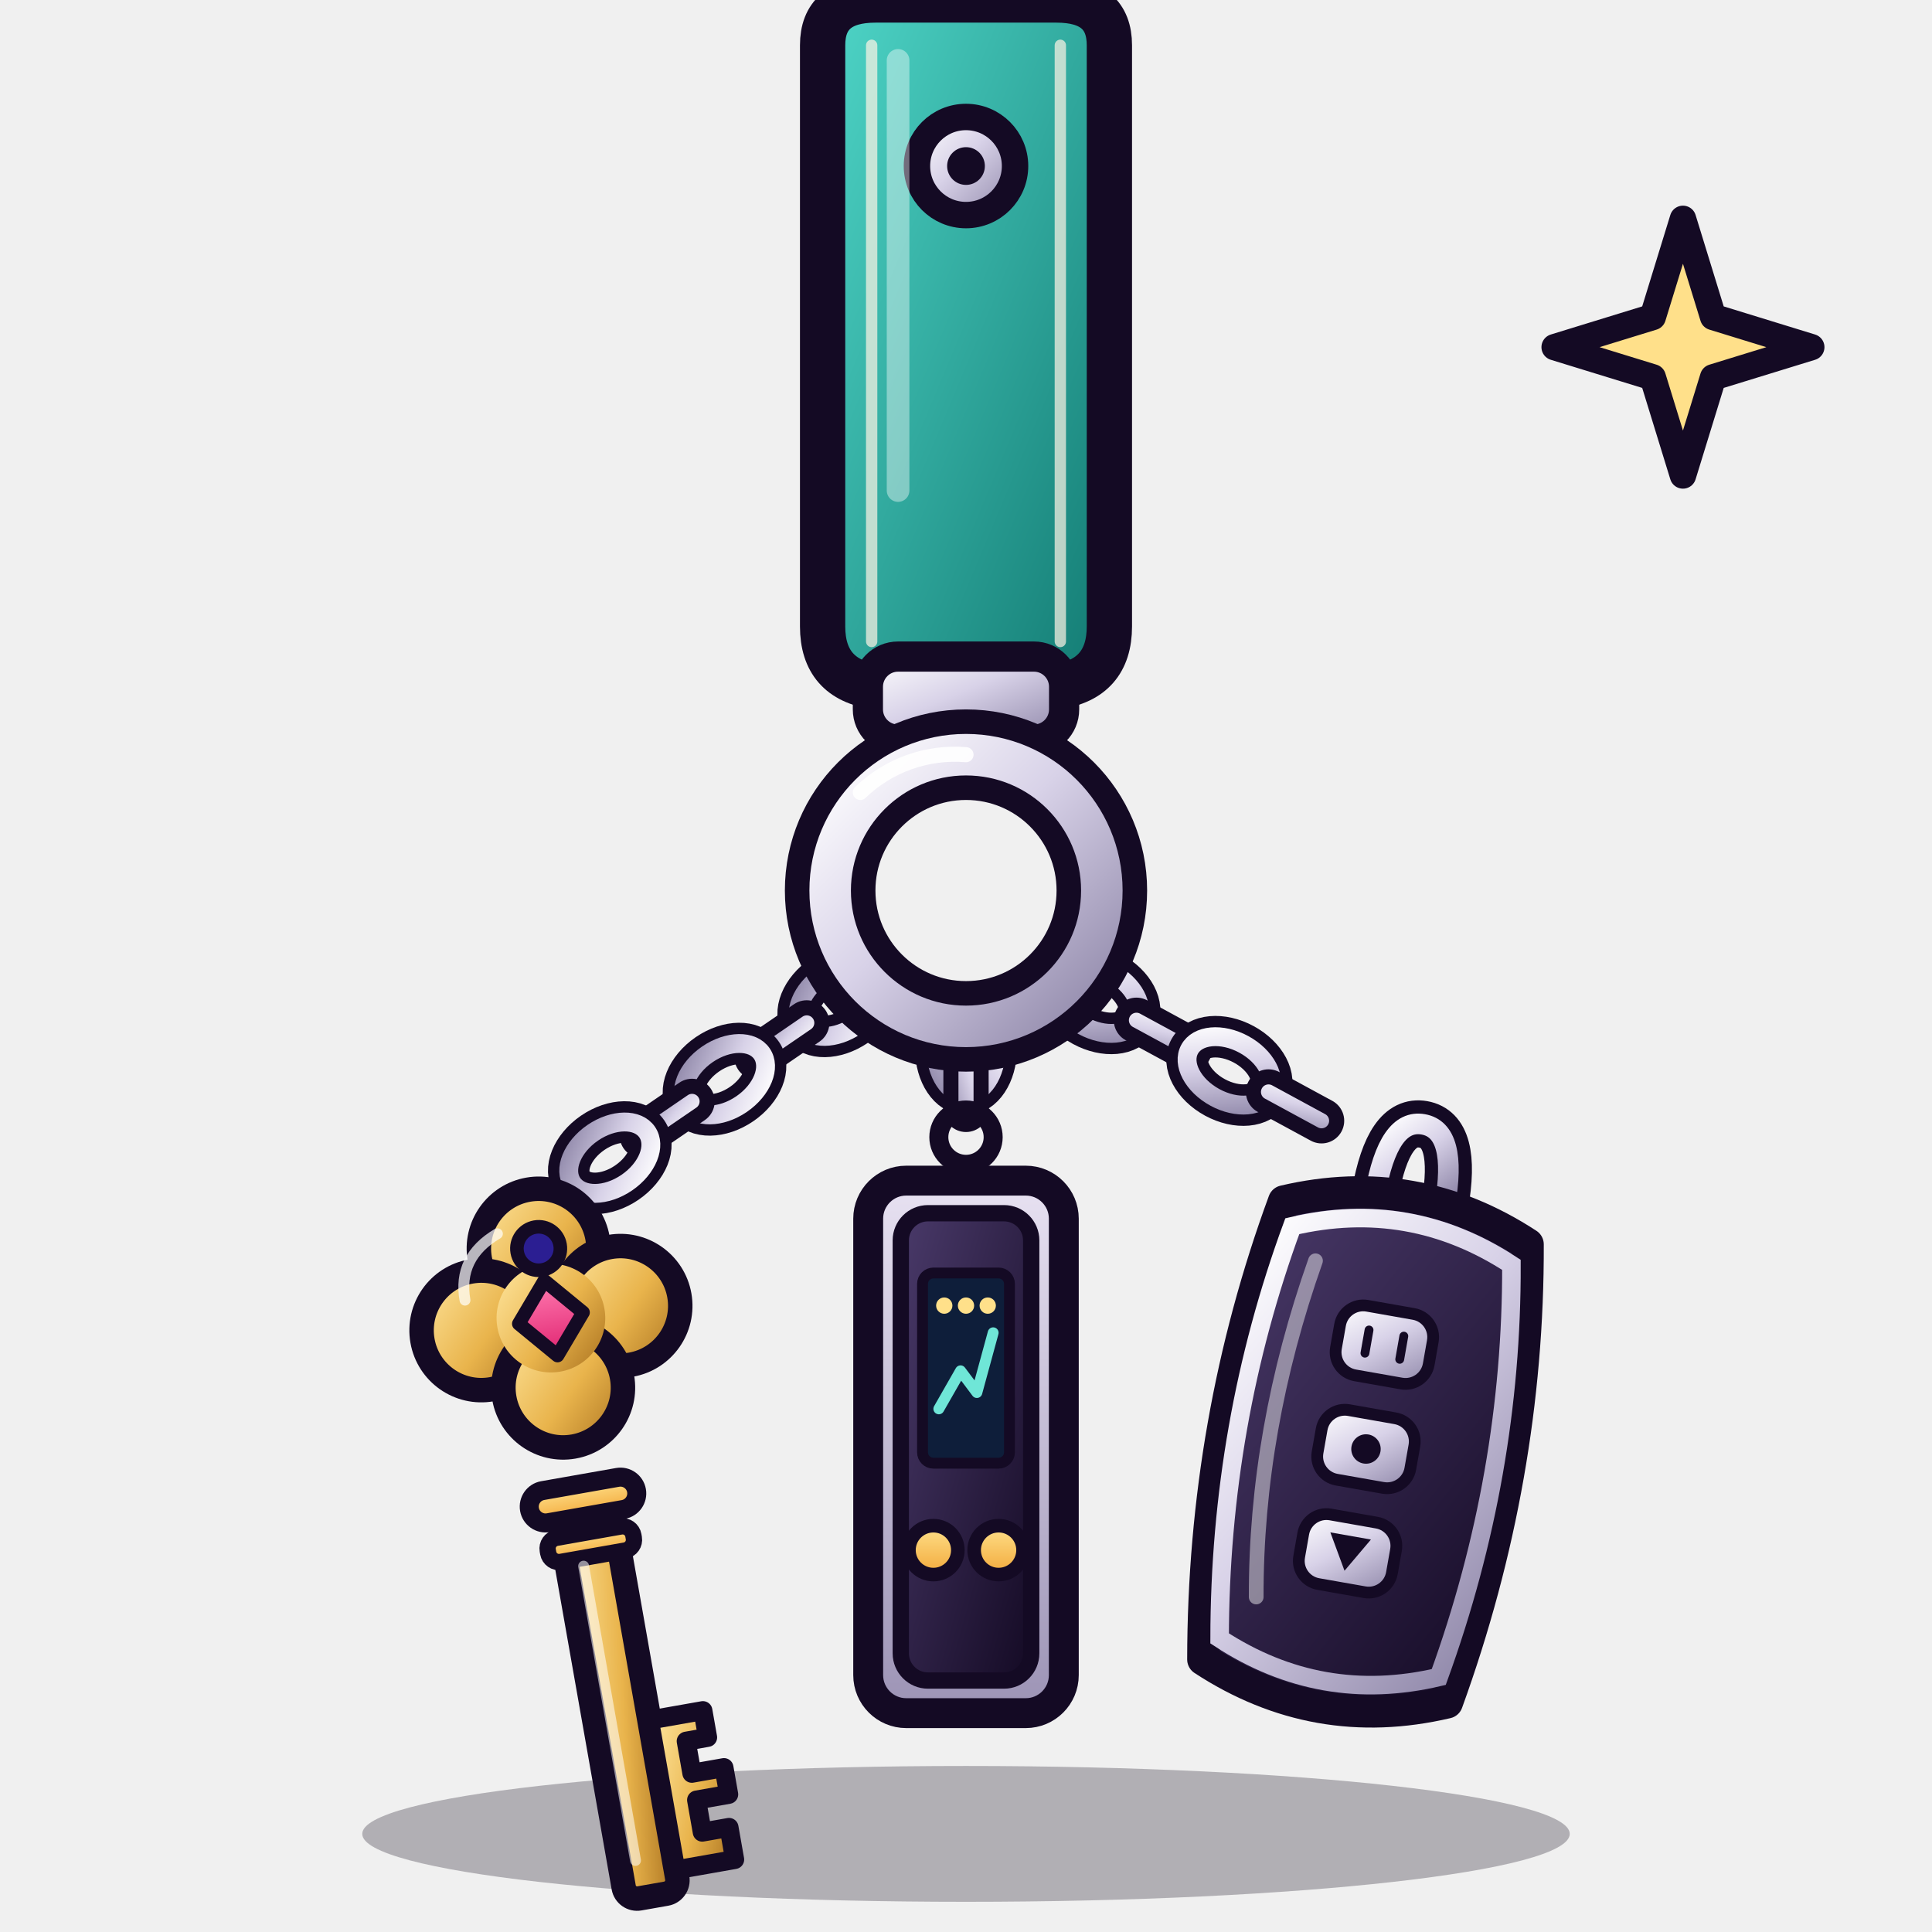
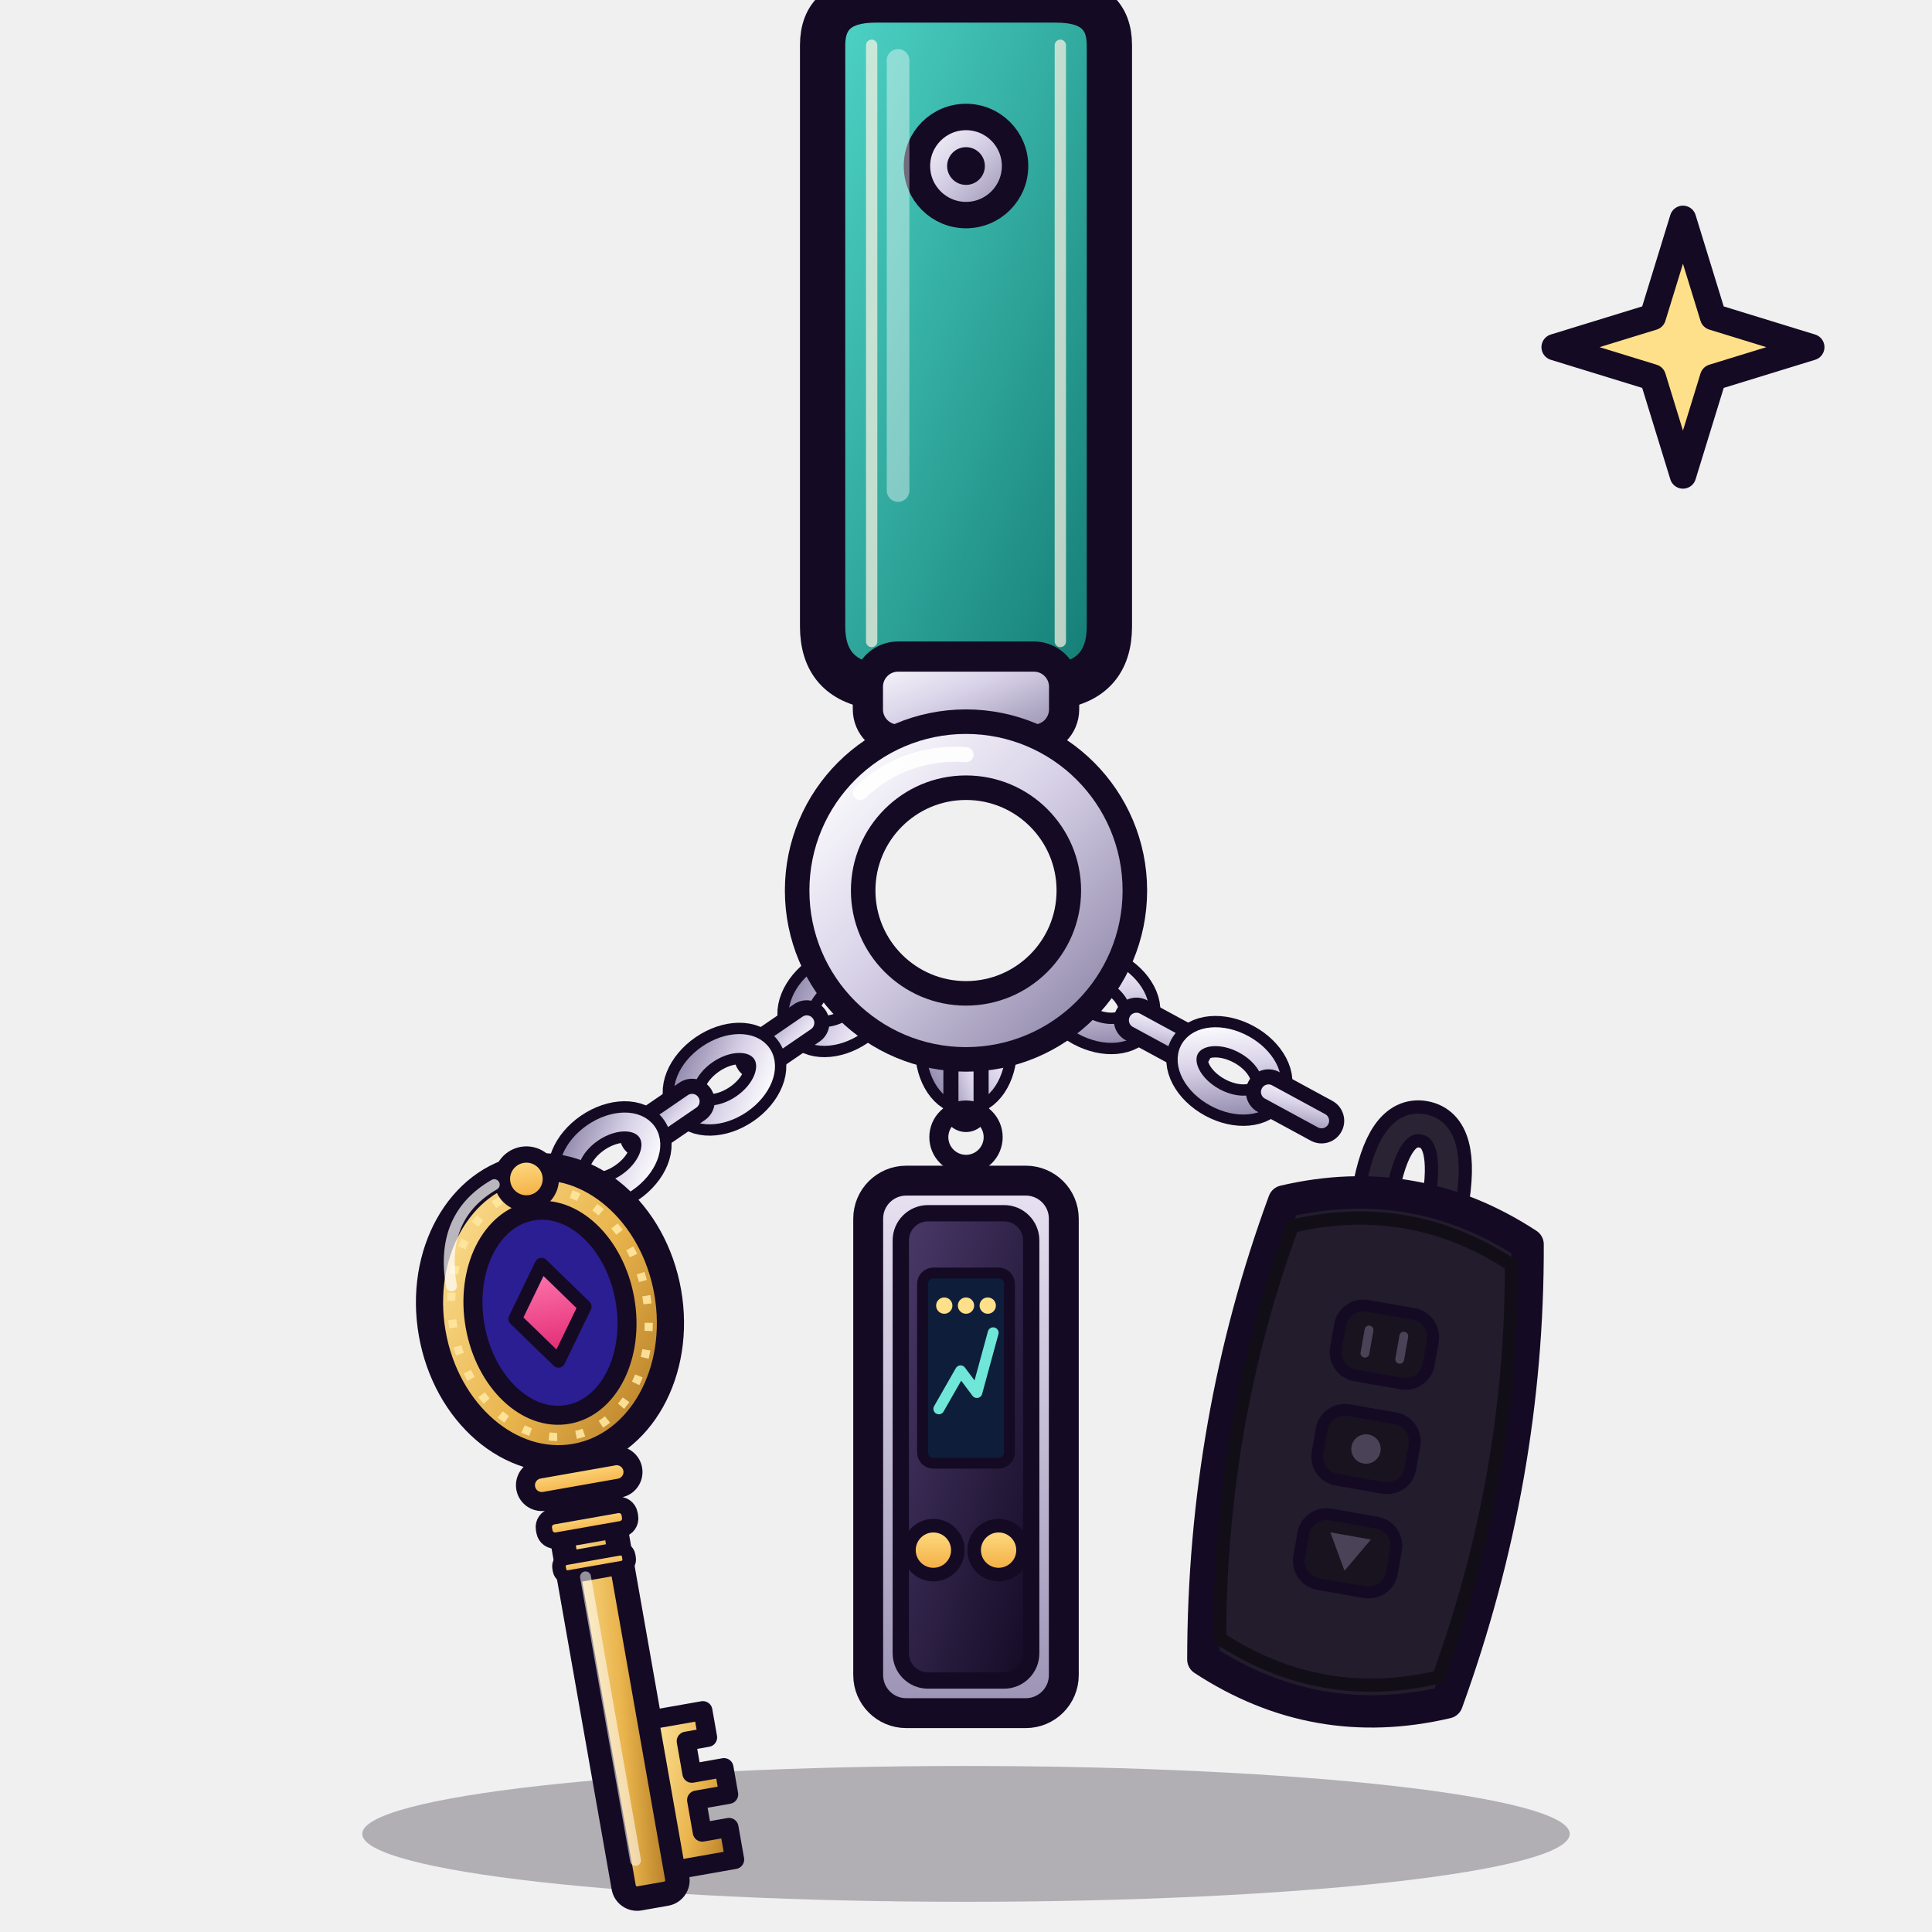
<svg xmlns="http://www.w3.org/2000/svg" viewBox="0 0 512 512" width="512" height="512">
  <defs>
    <linearGradient id="gold" x1="0" y1="0" x2="0" y2="1">
      <stop offset="0" stop-color="#FFE08A" />
      <stop offset="1" stop-color="#F2A93B" />
    </linearGradient>
    <linearGradient id="goldD" x1="0" y1="0" x2="0" y2="1">
      <stop offset="0" stop-color="#E0A43A" />
      <stop offset="1" stop-color="#B87420" />
    </linearGradient>
    <linearGradient id="pink" x1="0" y1="0" x2="0" y2="1">
      <stop offset="0" stop-color="#FF7AB0" />
      <stop offset="1" stop-color="#E02470" />
    </linearGradient>
    <linearGradient id="pinkD" x1="0" y1="0" x2="0" y2="1">
      <stop offset="0" stop-color="#C21C60" />
      <stop offset="1" stop-color="#8E1046" />
    </linearGradient>
    <linearGradient id="purp" x1="0" y1="0" x2="1" y2="1">
      <stop offset="0" stop-color="#A452C2" />
      <stop offset="1" stop-color="#5E2478" />
    </linearGradient>
    <linearGradient id="purpD" x1="0" y1="0" x2="0" y2="1">
      <stop offset="0" stop-color="#5A2370" />
      <stop offset="1" stop-color="#3A1450" />
    </linearGradient>
    <linearGradient id="teal" x1="0" y1="0" x2="0" y2="1">
      <stop offset="0" stop-color="#6FE6D7" />
      <stop offset="1" stop-color="#22A99C" />
    </linearGradient>
    <linearGradient id="tealD" x1="0" y1="0" x2="0" y2="1">
      <stop offset="0" stop-color="#1E9C90" />
      <stop offset="1" stop-color="#11695F" />
    </linearGradient>
    <linearGradient id="sun" x1="0" y1="0" x2="0" y2="1">
      <stop offset="0" stop-color="#FFC56B" />
      <stop offset="0.5" stop-color="#FF7A45" />
      <stop offset="1" stop-color="#FF3E8A" />
    </linearGradient>
    <linearGradient id="sunH" x1="0" y1="0" x2="1" y2="0">
      <stop offset="0" stop-color="#FFC56B" />
      <stop offset="0.55" stop-color="#FF7A45" />
      <stop offset="1" stop-color="#FF3E8A" />
    </linearGradient>
    <linearGradient id="cream" x1="0" y1="0" x2="0" y2="1">
      <stop offset="0" stop-color="#FFF8EE" />
      <stop offset="1" stop-color="#EBD3B8" />
    </linearGradient>
    <linearGradient id="red" x1="0" y1="0" x2="1" y2="1">
      <stop offset="0" stop-color="#FF6A5A" />
      <stop offset="1" stop-color="#C81E3A" />
    </linearGradient>
    <linearGradient id="green" x1="0" y1="0" x2="0" y2="1">
      <stop offset="0" stop-color="#7FE08A" />
      <stop offset="1" stop-color="#2E9E4F" />
    </linearGradient>
    <linearGradient id="steel" x1="0" y1="0" x2="0" y2="1">
      <stop offset="0" stop-color="#E8E2F2" />
      <stop offset="1" stop-color="#9C93B5" />
    </linearGradient>
    <linearGradient id="dark" x1="0" y1="0" x2="0" y2="1">
      <stop offset="0" stop-color="#3A2A5C" />
      <stop offset="1" stop-color="#1E1238" />
    </linearGradient>
    <linearGradient id="wood" x1="0" y1="0" x2="0" y2="1">
      <stop offset="0" stop-color="#C77A4A" />
      <stop offset="1" stop-color="#8A4A2A" />
    </linearGradient>
    <linearGradient id="sky" x1="0" y1="0" x2="0" y2="1">
      <stop offset="0" stop-color="#9EF2EA" />
      <stop offset="1" stop-color="#3BB8D0" />
    </linearGradient>
  </defs>
  <defs>
    <linearGradient id="safe" x1="0" y1="0" x2="1" y2="1">
      <stop offset="0" stop-color="#7B52DD" />
      <stop offset="1" stop-color="#3A1E8C" />
    </linearGradient>
    <linearGradient id="safeSide" x1="0" y1="0" x2="0" y2="1">
      <stop offset="0" stop-color="#3A1E8C" />
      <stop offset="1" stop-color="#22105E" />
    </linearGradient>
    <linearGradient id="brass" x1="0" y1="0" x2="1" y2="1">
      <stop offset="0" stop-color="#FFE7A0" />
      <stop offset=".55" stop-color="#E9B44C" />
      <stop offset="1" stop-color="#A8701E" />
    </linearGradient>
    <linearGradient id="leatherPink" x1="0" y1="0" x2="1" y2="1">
      <stop offset="0" stop-color="#FF6FA6" />
      <stop offset="1" stop-color="#B0175A" />
    </linearGradient>
    <linearGradient id="leatherTeal" x1="0" y1="0" x2="1" y2="1">
      <stop offset="0" stop-color="#4FD6C8" />
      <stop offset="1" stop-color="#127A72" />
    </linearGradient>
    <linearGradient id="black" x1="0" y1="0" x2="1" y2="1">
      <stop offset="0" stop-color="#4A3A6A" />
      <stop offset="1" stop-color="#140A24" />
    </linearGradient>
    <linearGradient id="vcText" x1="0" y1="0" x2="1" y2="1">
      <stop offset="0" stop-color="#FFC56B" />
      <stop offset=".5" stop-color="#FF7A45" />
      <stop offset="1" stop-color="#FF3E8A" />
    </linearGradient>
  </defs>
  <defs>
    <linearGradient id="silver" x1="0" y1="0" x2="1" y2="1">
      <stop offset="0" stop-color="#FFFFFF" />
      <stop offset=".45" stop-color="#D8D2E8" />
      <stop offset="1" stop-color="#8E86A8" />
    </linearGradient>
  </defs>
  <ellipse cx="256" cy="486" rx="160" ry="18" fill="#0E0818" opacity=".28" />
  <ellipse cx="222.4" cy="265.2" rx="12" ry="8" transform="rotate(145.6 222.4 265.2)" fill="none" stroke="#140A24" stroke-width="11" />
  <ellipse cx="222.4" cy="265.2" rx="12" ry="8" transform="rotate(145.6 222.4 265.2)" fill="none" stroke="url(#silver)" stroke-width="5" />
  <rect x="195.2" y="271.6" width="24" height="8" rx="4" transform="rotate(145.6 207.2 275.6)" fill="url(#silver)" stroke="#140A24" stroke-width="4" />
  <ellipse cx="192.0" cy="286.0" rx="12" ry="8" transform="rotate(145.6 192.0 286.0)" fill="none" stroke="#140A24" stroke-width="11" />
  <ellipse cx="192.0" cy="286.0" rx="12" ry="8" transform="rotate(145.6 192.0 286.0)" fill="none" stroke="url(#silver)" stroke-width="5" />
  <rect x="164.8" y="292.4" width="24" height="8" rx="4" transform="rotate(145.6 176.8 296.4)" fill="url(#silver)" stroke="#140A24" stroke-width="4" />
  <ellipse cx="161.6" cy="306.8" rx="12" ry="8" transform="rotate(145.6 161.6 306.8)" fill="none" stroke="#140A24" stroke-width="11" />
  <ellipse cx="161.6" cy="306.8" rx="12" ry="8" transform="rotate(145.6 161.6 306.8)" fill="none" stroke="url(#silver)" stroke-width="5" />
  <ellipse cx="256.0" cy="278.0" rx="12" ry="8" transform="rotate(90.0 256.0 278.0)" fill="none" stroke="#140A24" stroke-width="11" />
  <ellipse cx="256.0" cy="278.0" rx="12" ry="8" transform="rotate(90.0 256.0 278.0)" fill="none" stroke="url(#silver)" stroke-width="5" />
  <rect x="244.0" y="282.0" width="24" height="8" rx="4" transform="rotate(90.0 256.0 286.0)" fill="url(#silver)" stroke="#140A24" stroke-width="4" />
  <ellipse cx="290.8" cy="264.8" rx="12" ry="8" transform="rotate(28.5 290.8 264.8)" fill="none" stroke="#140A24" stroke-width="11" />
  <ellipse cx="290.8" cy="264.8" rx="12" ry="8" transform="rotate(28.5 290.8 264.8)" fill="none" stroke="url(#silver)" stroke-width="5" />
  <rect x="296.2" y="270.2" width="24" height="8" rx="4" transform="rotate(28.5 308.2 274.2)" fill="url(#silver)" stroke="#140A24" stroke-width="4" />
  <ellipse cx="325.8" cy="283.8" rx="12" ry="8" transform="rotate(28.5 325.8 283.8)" fill="none" stroke="#140A24" stroke-width="11" />
  <ellipse cx="325.8" cy="283.8" rx="12" ry="8" transform="rotate(28.5 325.8 283.8)" fill="none" stroke="url(#silver)" stroke-width="5" />
  <rect x="331.2" y="289.2" width="24" height="8" rx="4" transform="rotate(28.5 343.2 293.2)" fill="url(#silver)" stroke="#140A24" stroke-width="4" />
  <g transform="translate(150 372) rotate(-10) scale(0.72)">
-     <rect x="-10" y="34" width="20" height="150" rx="5" fill="url(#brass)" stroke="#140A24" stroke-width="9" stroke-linejoin="round" stroke-linecap="round" />
+     <rect x="-10" y="30" width="20" height="154" rx="5" fill="url(#brass)" stroke="#140A24" stroke-width="9" stroke-linejoin="round" stroke-linecap="round" />
    <path d="M10 120 L30 120 L30 130 L22 130 L22 142 L34 142 L34 152 L22 152 L22 164 L32 164 L32 176 L10 176 Z" fill="url(#brass)" stroke="#140A24" stroke-width="7" stroke-linejoin="round" stroke-linecap="round" />
-     <rect x="-20" y="30" width="40" height="12" rx="6" fill="url(#gold)" stroke="#140A24" stroke-width="7" stroke-linejoin="round" stroke-linecap="round" />
-     <rect x="-16" y="48" width="32" height="9" rx="4" fill="url(#gold)" stroke="#140A24" stroke-width="6" stroke-linejoin="round" stroke-linecap="round" />
-     <circle cx="0" cy="-58" r="22" fill="url(#brass)" stroke="#140A24" stroke-width="9" stroke-linejoin="round" stroke-linecap="round" />
-     <circle cx="-26" cy="-32" r="22" fill="url(#brass)" stroke="#140A24" stroke-width="9" stroke-linejoin="round" stroke-linecap="round" />
-     <circle cx="26" cy="-32" r="22" fill="url(#brass)" stroke="#140A24" stroke-width="9" stroke-linejoin="round" stroke-linecap="round" />
-     <circle cx="0" cy="-6" r="22" fill="url(#brass)" stroke="#140A24" stroke-width="9" stroke-linejoin="round" stroke-linecap="round" />
-     <circle cx="0" cy="-32" r="20" fill="url(#brass)" stroke="#140A24" stroke-width="0" stroke-linejoin="round" stroke-linecap="round" />
-     <circle cx="0" cy="-58" r="8" fill="#2B1E92" stroke="#140A24" stroke-width="5" stroke-linejoin="round" stroke-linecap="round" />
-     <path d="M0 -46 L12 -32 L0 -18 L-12 -32 Z" fill="url(#pink)" stroke="#140A24" stroke-width="5" stroke-linejoin="round" />
-     <path d="M-4 60 L-4 170" fill="none" stroke="#FFFFFF" stroke-width="4" stroke-linecap="round" stroke-linejoin="round" opacity="0.55" />
-     <path d="M-30 -44 Q-30 -60 -14 -66" fill="none" stroke="#FFFFFF" stroke-width="4" stroke-linecap="round" stroke-linejoin="round" opacity="0.7" />
+     <rect x="-20" y="22" width="40" height="12" rx="6" fill="url(#gold)" stroke="#140A24" stroke-width="7" stroke-linejoin="round" stroke-linecap="round" />
+     <rect x="-16" y="40" width="32" height="9" rx="4" fill="url(#gold)" stroke="#140A24" stroke-width="6" stroke-linejoin="round" stroke-linecap="round" />
+     <rect x="-13" y="56" width="26" height="7" rx="3" fill="url(#gold)" stroke="#140A24" stroke-width="5" stroke-linejoin="round" stroke-linecap="round" />
+     <ellipse cx="0" cy="-34" rx="44" ry="54" fill="url(#brass)" stroke="#140A24" stroke-width="10" />
+     <ellipse cx="0" cy="-34" rx="28" ry="38" fill="#2B1E92" stroke="#140A24" stroke-width="7" />
+     <ellipse cx="0" cy="-34" rx="36" ry="46" fill="none" stroke="#FFE7A0" stroke-width="3" stroke-dasharray="3 7" opacity=".9" />
+     <path d="M0 -52 L13 -34 L0 -16 L-13 -34 Z" fill="url(#pink)" stroke="#140A24" stroke-width="5" stroke-linejoin="round" />
+     <circle cx="0" cy="-84" r="9" fill="url(#gold)" stroke="#140A24" stroke-width="6" stroke-linejoin="round" stroke-linecap="round" />
+     <path d="M-4 64 L-4 170" fill="none" stroke="#FFFFFF" stroke-width="4" stroke-linecap="round" stroke-linejoin="round" opacity="0.55" />
+     <path d="M-34 -50 Q-34 -76 -12 -84" fill="none" stroke="#FFFFFF" stroke-width="4" stroke-linecap="round" stroke-linejoin="round" opacity="0.7" />
  </g>
  <g transform="translate(256 382) rotate(0) scale(0.72)">
    <rect x="-36" y="-96" width="72" height="196" rx="14" fill="url(#steel)" stroke="#140A24" stroke-width="11" stroke-linejoin="round" stroke-linecap="round" />
    <rect x="-24" y="-84" width="48" height="172" rx="10" fill="url(#black)" stroke="#140A24" stroke-width="6" stroke-linejoin="round" stroke-linecap="round" />
    <rect x="-16" y="-62" width="32" height="70" rx="4" fill="#0E1E3A" stroke="#140A24" stroke-width="4" stroke-linejoin="round" stroke-linecap="round" />
    <path d="M-10 -12 L-2 -26 L4 -18 L10 -40" fill="none" stroke="#6FE6D7" stroke-width="4" stroke-linecap="round" stroke-linejoin="round" opacity="1" />
    <circle cx="-8" cy="-50" r="3" fill="#FFE08A" stroke="#140A24" stroke-width="0" stroke-linejoin="round" stroke-linecap="round" />
    <circle cx="0" cy="-50" r="3" fill="#FFE08A" stroke="#140A24" stroke-width="0" stroke-linejoin="round" stroke-linecap="round" />
    <circle cx="8" cy="-50" r="3" fill="#FFE08A" stroke="#140A24" stroke-width="0" stroke-linejoin="round" stroke-linecap="round" />
    <circle cx="-12" cy="40" r="9" fill="url(#gold)" stroke="#140A24" stroke-width="5" stroke-linejoin="round" stroke-linecap="round" />
    <circle cx="12" cy="40" r="9" fill="url(#gold)" stroke="#140A24" stroke-width="5" stroke-linejoin="round" stroke-linecap="round" />
    <circle cx="0" cy="-112" r="10" fill="none" stroke="#140A24" stroke-width="7" stroke-linejoin="round" stroke-linecap="round" />
  </g>
  <g transform="translate(362 384) rotate(10) scale(0.78)">
    <path d="M-12 -86 Q-12 -112 0 -112 Q12 -112 12 -86" fill="none" stroke="#140A24" stroke-width="16" />
-     <path d="M-12 -86 Q-12 -112 0 -112 Q12 -112 12 -86" fill="none" stroke="url(#silver)" stroke-width="7" />
-     <path d="M-42 -78 Q0 -96 42 -78 Q56 0 42 80 Q0 98 -42 80 Q-56 0 -42 -78 Z" fill="url(#black)" stroke="#140A24" stroke-width="11" stroke-linejoin="round" />
-     <path d="M-42 -78 Q0 -96 42 -78 Q56 0 42 80 Q0 98 -42 80 Q-56 0 -42 -78 Z" transform="scale(.9)" fill="none" stroke="url(#silver)" stroke-width="7" />
-     <rect x="-16" y="-48" width="32" height="24" rx="8" fill="url(#silver)" stroke="#140A24" stroke-width="4" stroke-linejoin="round" stroke-linecap="round" />
-     <rect x="-16" y="-12" width="32" height="24" rx="8" fill="url(#silver)" stroke="#140A24" stroke-width="4" stroke-linejoin="round" stroke-linecap="round" />
-     <rect x="-16" y="24" width="32" height="24" rx="8" fill="url(#silver)" stroke="#140A24" stroke-width="4" stroke-linejoin="round" stroke-linecap="round" />
-     <path d="M-6 -40 L-6 -32 M6 -40 L6 -32" fill="none" stroke="#140A24" stroke-width="3" stroke-linecap="round" stroke-linejoin="round" opacity="1" />
-     <circle cx="0" cy="0" r="5" fill="#140A24" stroke="#140A24" stroke-width="0" stroke-linejoin="round" stroke-linecap="round" />
-     <path d="M-7 30 L7 30 L0 42 Z" fill="#140A24" stroke="#140A24" stroke-width="0" stroke-linejoin="round" stroke-linecap="round" />
-     <path d="M-28 -60 Q-38 0 -28 56" fill="none" stroke="#FFFFFF" stroke-width="5" stroke-linecap="round" stroke-linejoin="round" opacity="0.45" />
+     <path d="M-12 -86 Q-12 -112 0 -112 Q12 -112 12 -86" fill="none" stroke="#2A2333" stroke-width="7" />
+     <path d="M-42 -78 Q0 -96 42 -78 Q56 0 42 80 Q0 98 -42 80 Q-56 0 -42 -78 Z" fill="#221C2C" stroke="#140A24" stroke-width="11" stroke-linejoin="round" />
+     <path d="M-42 -78 Q0 -96 42 -78 Q56 0 42 80 Q0 98 -42 80 Q-56 0 -42 -78 Z" transform="scale(.9)" fill="none" stroke="#120E18" stroke-width="5" />
+     <rect x="-16" y="-48" width="32" height="24" rx="8" fill="#18131F" stroke="#140A24" stroke-width="4" stroke-linejoin="round" stroke-linecap="round" />
+     <rect x="-16" y="-12" width="32" height="24" rx="8" fill="#18131F" stroke="#140A24" stroke-width="4" stroke-linejoin="round" stroke-linecap="round" />
+     <rect x="-16" y="24" width="32" height="24" rx="8" fill="#18131F" stroke="#140A24" stroke-width="4" stroke-linejoin="round" stroke-linecap="round" />
+     <path d="M-6 -40 L-6 -32 M6 -40 L6 -32" fill="none" stroke="#4A4256" stroke-width="3" stroke-linecap="round" stroke-linejoin="round" opacity="1" />
+     <circle cx="0" cy="0" r="5" fill="#4A4256" stroke="#140A24" stroke-width="0" stroke-linejoin="round" stroke-linecap="round" />
+     <path d="M-7 30 L7 30 L0 42 Z" fill="#4A4256" stroke="#140A24" stroke-width="0" stroke-linejoin="round" stroke-linecap="round" />
  </g>
  <path d="M218 12 Q218 0 232 0 L280 0 Q294 0 294 12 L294 166 Q294 180 280 182 L232 182 Q218 180 218 166 Z" fill="url(#leatherTeal)" stroke="#140A24" stroke-width="12" stroke-linejoin="round" stroke-linecap="round" />
  <path d="M231 12 L231 170 M281 12 L281 170" fill="none" stroke="#FFF4E6" stroke-width="3" stroke-linecap="round" stroke-linejoin="round" opacity="0.7" />
  <circle cx="256" cy="44" r="13" fill="url(#silver)" stroke="#140A24" stroke-width="7" stroke-linejoin="round" stroke-linecap="round" />
  <circle cx="256" cy="44" r="5" fill="#140A24" stroke="#140A24" stroke-width="0" stroke-linejoin="round" stroke-linecap="round" />
  <rect x="230" y="174" width="52" height="22" rx="8" fill="url(#silver)" stroke="#140A24" stroke-width="8" stroke-linejoin="round" stroke-linecap="round" />
  <circle cx="256" cy="236" r="36" fill="none" stroke="#140A24" stroke-width="24" />
  <circle cx="256" cy="236" r="36" fill="none" stroke="url(#silver)" stroke-width="11" />
  <path d="M228 210 A36 36 0 0 1 256 200" fill="none" stroke="#FFFFFF" stroke-width="4" stroke-linecap="round" stroke-linejoin="round" opacity="0.9" />
  <path d="M238 16 L238 130" fill="none" stroke="#FFFFFF" stroke-width="6" stroke-linecap="round" stroke-linejoin="round" opacity="0.4" />
  <path d="M446 58 L454 84 L480 92 L454 100 L446 126 L438 100 L412 92 L438 84 Z" fill="#FFE08A" stroke="#140A24" stroke-width="7" stroke-linejoin="round" stroke-linecap="round" />
</svg>
